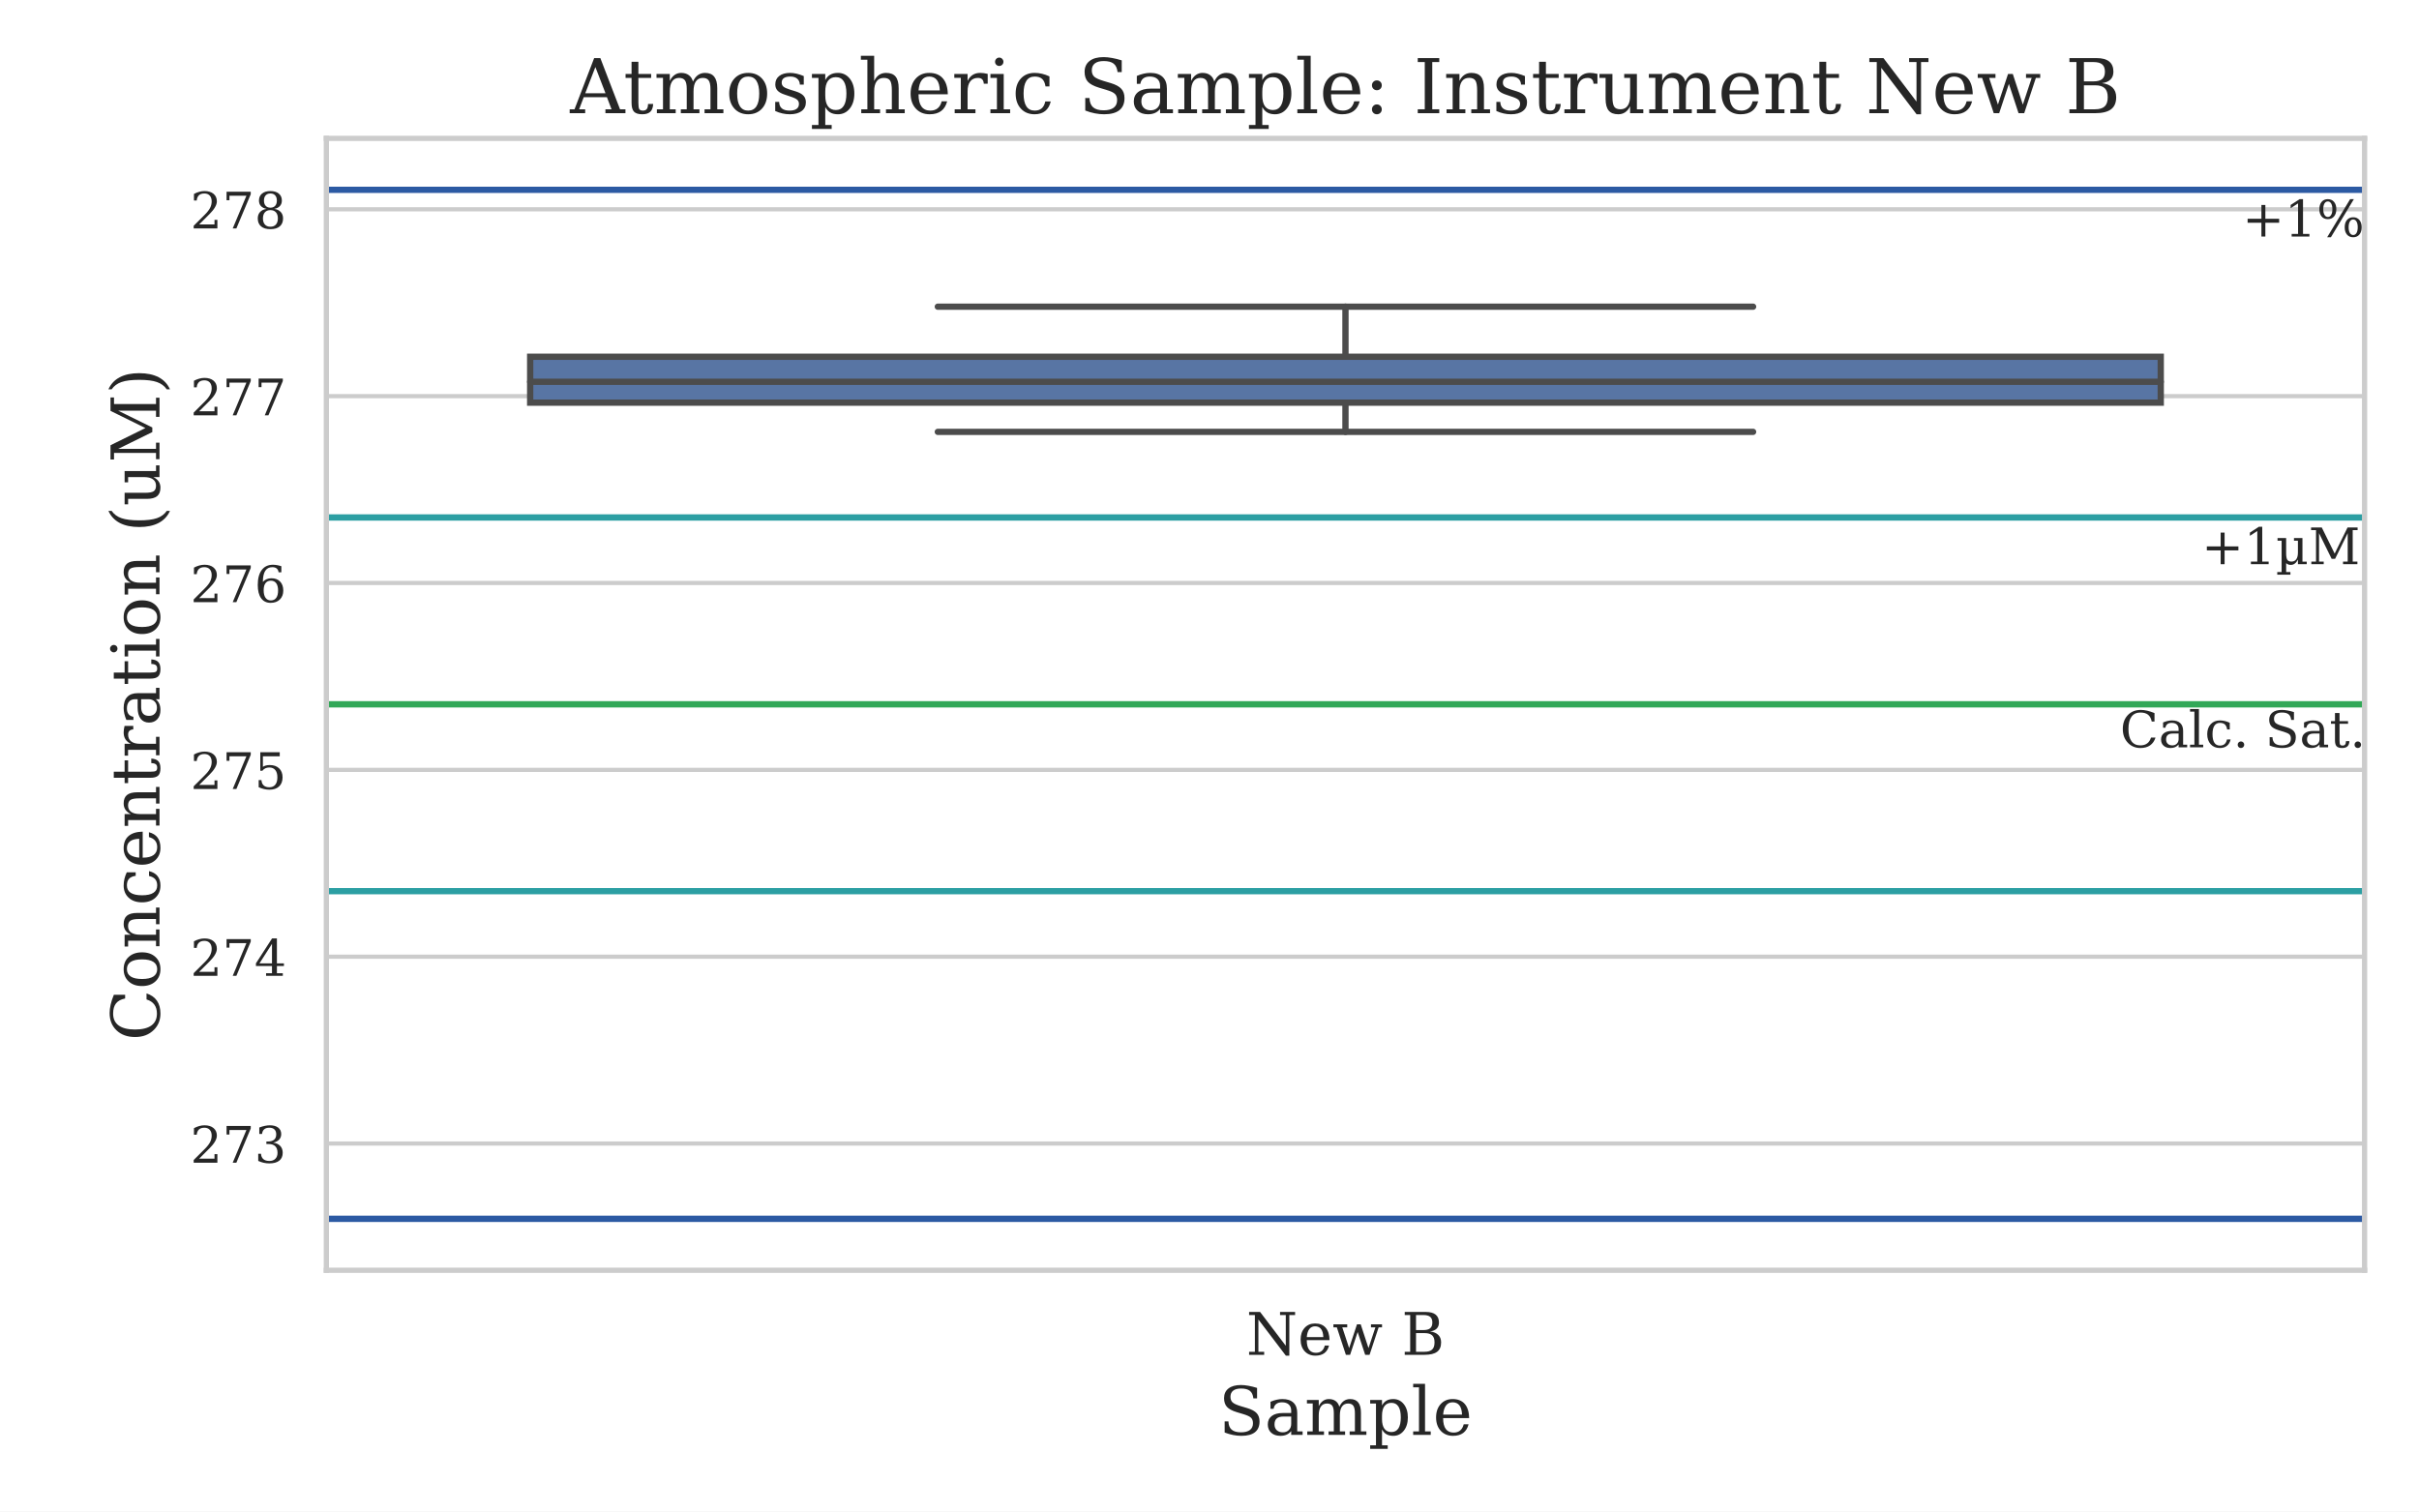
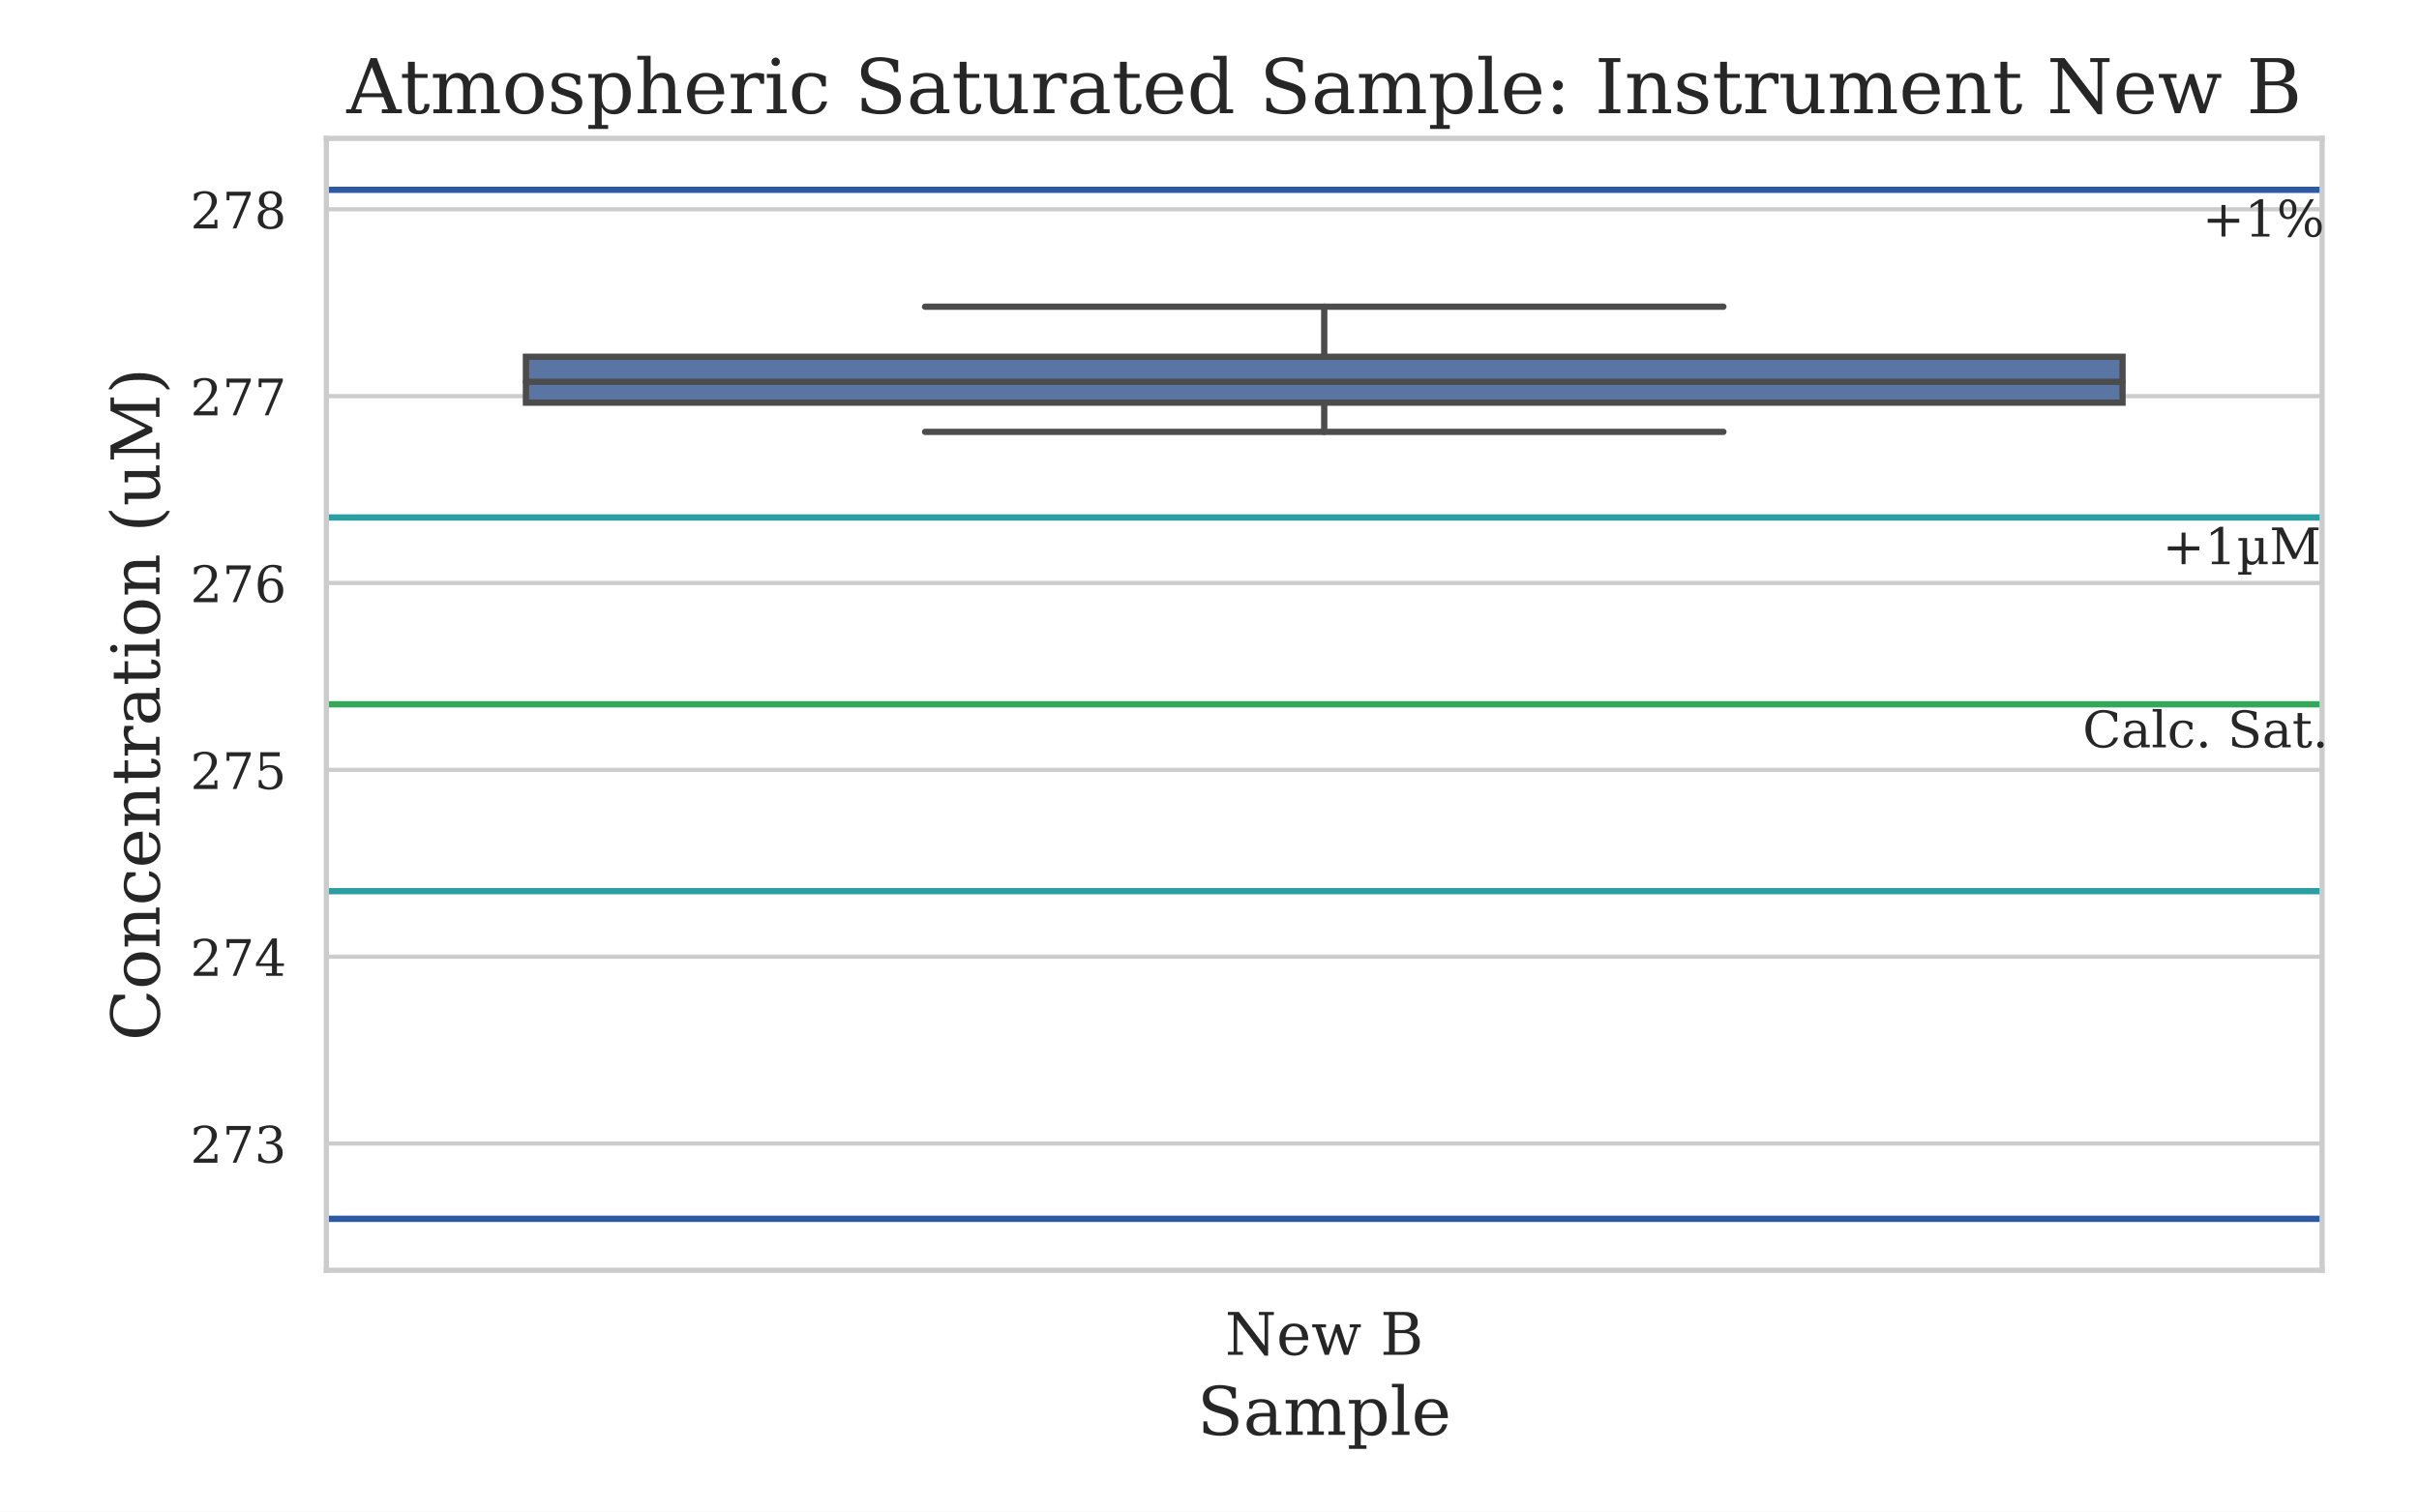
<svg xmlns="http://www.w3.org/2000/svg" xmlns:xlink="http://www.w3.org/1999/xlink" height="360pt" version="1.1" viewBox="0 0 576 360" width="576pt">
  <defs>
    <style type="text/css">
*{stroke-linecap:butt;stroke-linejoin:round;}
  </style>
  </defs>
  <g id="figure_1">
    <g id="patch_1">
      <path d="M 0 360  L 576 360  L 576 0  L 0 0  z " style="fill:#ffffff;" />
    </g>
    <g id="axes_1">
      <g id="patch_2">
-         <path d="M 77.71 302.54  L 563.04 302.54  L 563.04 32.96  L 77.71 32.96  z " style="fill:#ffffff;" />
+         <path d="M 77.71 302.54  L 552.928 302.54  L 552.928 32.96  L 77.71 32.96  z " style="fill:#ffffff;" />
      </g>
      <g id="matplotlib.axis_1">
        <g id="xtick_1">
          <g id="text_1">
            <defs>
              <path d="M 4.891 0  L 4.891 5.172  L 14.703 5.172  L 14.703 67.672  L 4.891 67.672  L 4.891 72.906  L 23.578 72.906  L 67.281 15.375  L 67.281 67.672  L 57.516 67.672  L 57.516 72.906  L 83.109 72.906  L 83.109 67.672  L 73.297 67.672  L 73.297 -1.422  L 67.391 -1.422  L 20.703 60.016  L 20.703 5.172  L 30.516 5.172  L 30.516 0  z " id="DejaVuSerif-78" />
              <path d="M 54.203 25  L 15.484 25  L 15.484 24.609  Q 15.484 14.109 19.438 8.766  Q 23.391 3.422 31.109 3.422  Q 37.016 3.422 40.797 6.516  Q 44.578 9.625 46.094 15.719  L 53.328 15.719  Q 51.172 7.172 45.375 2.875  Q 39.594 -1.422 30.172 -1.422  Q 18.797 -1.422 11.891 6.078  Q 4.984 13.578 4.984 25.984  Q 4.984 38.281 11.766 45.797  Q 18.562 53.328 29.594 53.328  Q 41.359 53.328 47.656 46.062  Q 53.953 38.812 54.203 25  z M 43.609 30.172  Q 43.312 39.266 39.766 43.875  Q 36.234 48.484 29.594 48.484  Q 23.391 48.484 19.828 43.844  Q 16.266 39.203 15.484 30.172  z " id="DejaVuSerif-101" />
              <path d="M 48 51.906  L 61.281 11.375  L 73 46.688  L 65.484 46.688  L 65.484 51.906  L 84.281 51.906  L 84.281 46.688  L 78.516 46.688  L 63.094 0  L 55.609 0  L 42.828 38.812  L 29.984 0  L 22.797 0  L 7.422 46.688  L 1.609 46.688  L 1.609 51.906  L 25.094 51.906  L 25.094 46.688  L 16.703 46.688  L 28.328 11.375  L 41.703 51.906  z " id="DejaVuSerif-119" />
              <path id="DejaVuSerif-32" />
              <path d="M 24.703 5.172  L 39.312 5.172  Q 48.094 5.172 52.141 8.984  Q 56.203 12.797 56.203 21.094  Q 56.203 29.344 52.172 33.125  Q 48.141 36.922 39.312 36.922  L 24.703 36.922  z M 24.703 42.094  L 37.109 42.094  Q 45.125 42.094 48.797 45.172  Q 52.484 48.25 52.484 54.891  Q 52.484 61.578 48.797 64.625  Q 45.125 67.672 37.109 67.672  L 24.703 67.672  z M 5.516 0  L 5.516 5.172  L 14.797 5.172  L 14.797 67.672  L 5.516 67.672  L 5.516 72.906  L 41.5 72.906  Q 52.547 72.906 58.125 68.391  Q 63.719 63.875 63.719 54.891  Q 63.719 48.391 59.828 44.531  Q 55.953 40.672 48.484 39.797  Q 57.766 38.625 62.578 33.859  Q 67.391 29.109 67.391 21.094  Q 67.391 10.25 60.547 5.125  Q 53.719 0 39.203 0  z " id="DejaVuSerif-66" />
            </defs>
-             <g style="fill:#262626;" transform="translate(296.7467 322.6778)scale(0.14 -0.14)">
+             <g style="fill:#262626;" transform="translate(291.6905 322.6778)scale(0.14 -0.14)">
              <use xlink:href="#DejaVuSerif-78" />
              <use x="87.5" xlink:href="#DejaVuSerif-101" />
              <use x="146.68" xlink:href="#DejaVuSerif-119" />
              <use x="232.275" xlink:href="#DejaVuSerif-32" />
              <use x="264.062" xlink:href="#DejaVuSerif-66" />
            </g>
          </g>
        </g>
        <g id="text_2">
          <defs>
            <path d="M 9.281 3.516  L 9.281 20.125  L 14.891 20.062  Q 15.141 11.766 19.703 7.781  Q 24.266 3.812 33.594 3.812  Q 42.281 3.812 46.844 7.25  Q 51.422 10.688 51.422 17.281  Q 51.422 22.562 48.656 25.391  Q 45.906 28.219 37.016 30.906  L 27.391 33.797  Q 16.938 36.969 12.672 41.703  Q 8.406 46.438 8.406 54.688  Q 8.406 63.969 14.984 69.094  Q 21.578 74.219 33.5 74.219  Q 38.578 74.219 44.625 73.109  Q 50.688 72.016 57.516 69.922  L 57.516 54.391  L 52 54.391  Q 51.172 62.109 46.844 65.547  Q 42.531 69 33.688 69  Q 25.984 69 21.953 65.844  Q 17.922 62.703 17.922 56.688  Q 17.922 51.469 20.938 48.484  Q 23.969 45.516 33.797 42.578  L 42.828 39.891  Q 52.734 36.922 56.953 32.297  Q 61.188 27.688 61.188 19.922  Q 61.188 9.328 54.391 3.953  Q 47.609 -1.422 34.188 -1.422  Q 28.172 -1.422 21.938 -0.188  Q 15.719 1.031 9.281 3.516  z " id="DejaVuSerif-83" />
            <path d="M 39.797 16.312  L 39.797 27.297  L 28.219 27.297  Q 21.531 27.297 18.25 24.406  Q 14.984 21.531 14.984 15.578  Q 14.984 10.156 18.297 6.984  Q 21.625 3.812 27.297 3.812  Q 32.906 3.812 36.344 7.281  Q 39.797 10.75 39.797 16.312  z M 48.781 32.422  L 48.781 5.172  L 56.781 5.172  L 56.781 0  L 39.797 0  L 39.797 5.609  Q 36.812 2 32.906 0.281  Q 29 -1.422 23.781 -1.422  Q 15.141 -1.422 10.062 3.172  Q 4.984 7.766 4.984 15.578  Q 4.984 23.641 10.797 28.078  Q 16.609 32.516 27.203 32.516  L 39.797 32.516  L 39.797 36.078  Q 39.797 42 36.203 45.234  Q 32.625 48.484 26.125 48.484  Q 20.75 48.484 17.578 46.047  Q 14.406 43.609 13.625 38.812  L 8.984 38.812  L 8.984 49.312  Q 13.672 51.312 18.094 52.312  Q 22.516 53.328 26.703 53.328  Q 37.5 53.328 43.141 47.969  Q 48.781 42.625 48.781 32.422  z " id="DejaVuSerif-97" />
            <path d="M 51.812 41.797  Q 54.391 47.516 58.422 50.422  Q 62.453 53.328 67.828 53.328  Q 75.984 53.328 79.984 48.266  Q 83.984 43.219 83.984 33.016  L 83.984 5.172  L 92.094 5.172  L 92.094 0  L 67.188 0  L 67.188 5.172  L 75 5.172  L 75 31.984  Q 75 39.938 72.656 43.312  Q 70.312 46.688 64.891 46.688  Q 58.891 46.688 55.734 42.141  Q 52.594 37.594 52.594 28.906  L 52.594 5.172  L 60.406 5.172  L 60.406 0  L 35.797 0  L 35.797 5.172  L 43.609 5.172  L 43.609 32.328  Q 43.609 40.094 41.266 43.391  Q 38.922 46.688 33.5 46.688  Q 27.484 46.688 24.328 42.141  Q 21.188 37.594 21.188 28.906  L 21.188 5.172  L 29 5.172  L 29 0  L 4.109 0  L 4.109 5.172  L 12.203 5.172  L 12.203 46.781  L 3.609 46.781  L 3.609 51.906  L 21.188 51.906  L 21.188 42.672  Q 23.688 47.859 27.531 50.594  Q 31.391 53.328 36.281 53.328  Q 42.328 53.328 46.375 50.312  Q 50.438 47.312 51.812 41.797  z " id="DejaVuSerif-109" />
            <path d="M 20.516 28.516  L 20.516 23.391  Q 20.516 14.016 24.094 9.109  Q 27.688 4.203 34.516 4.203  Q 41.406 4.203 44.938 9.719  Q 48.484 15.234 48.484 25.984  Q 48.484 36.766 44.938 42.234  Q 41.406 47.703 34.516 47.703  Q 27.688 47.703 24.094 42.766  Q 20.516 37.844 20.516 28.516  z M 11.531 46.688  L 2.875 46.688  L 2.875 51.906  L 20.516 51.906  L 20.516 43.797  Q 23.141 48.688 27.219 51  Q 31.297 53.328 37.312 53.328  Q 46.875 53.328 52.922 45.75  Q 58.984 38.188 58.984 25.984  Q 58.984 13.766 52.922 6.172  Q 46.875 -1.422 37.312 -1.422  Q 31.297 -1.422 27.219 0.891  Q 23.141 3.219 20.516 8.109  L 20.516 -15.578  L 29 -15.578  L 29 -20.797  L 2.875 -20.797  L 2.875 -15.578  L 11.531 -15.578  z " id="DejaVuSerif-112" />
            <path d="M 20.516 5.172  L 29 5.172  L 29 0  L 2.875 0  L 2.875 5.172  L 11.531 5.172  L 11.531 70.797  L 2.875 70.797  L 2.875 75.984  L 20.516 75.984  z " id="DejaVuSerif-108" />
          </defs>
-           <g style="fill:#262626;" transform="translate(290.1237 341.7469)scale(0.16 -0.16)">
+           <g style="fill:#262626;" transform="translate(285.0675 341.7469)scale(0.16 -0.16)">
            <use xlink:href="#DejaVuSerif-83" />
            <use x="68.506" xlink:href="#DejaVuSerif-97" />
            <use x="128.125" xlink:href="#DejaVuSerif-109" />
            <use x="222.949" xlink:href="#DejaVuSerif-112" />
            <use x="286.963" xlink:href="#DejaVuSerif-108" />
            <use x="318.945" xlink:href="#DejaVuSerif-101" />
          </g>
        </g>
      </g>
      <g id="matplotlib.axis_2">
        <g id="ytick_1">
          <g id="line2d_1">
-             <path clip-path="url(#p8f677a9169)" d="M 77.71 272.359  L 563.04 272.359  " style="fill:none;stroke:#cccccc;stroke-linecap:round;" />
+             <path clip-path="url(#pdf7416b712)" d="M 77.71 272.359  L 552.928 272.359  " style="fill:none;stroke:#cccccc;stroke-linecap:round;" />
          </g>
          <g id="text_3">
            <defs>
              <path d="M 12.797 55.516  L 7.328 55.516  L 7.328 68.5  Q 12.547 71.297 17.844 72.75  Q 23.141 74.219 28.219 74.219  Q 39.594 74.219 46.188 68.703  Q 52.781 63.188 52.781 53.719  Q 52.781 43.016 37.844 28.125  Q 36.672 27 36.078 26.422  L 17.672 8.016  L 48.094 8.016  L 48.094 17  L 53.812 17  L 53.812 0  L 6.781 0  L 6.781 5.328  L 28.906 27.391  Q 36.234 34.719 39.359 40.844  Q 42.484 46.969 42.484 53.719  Q 42.484 61.078 38.641 65.234  Q 34.812 69.391 28.078 69.391  Q 21.094 69.391 17.281 65.922  Q 13.484 62.453 12.797 55.516  z " id="DejaVuSerif-50" />
              <path d="M 56.391 67.922  L 27.875 0  L 20.609 0  L 47.797 64.891  L 14.109 64.891  L 14.109 55.906  L 8.406 55.906  L 8.406 72.906  L 56.391 72.906  z " id="DejaVuSerif-55" />
              <path d="M 9.719 69.828  Q 15.438 71.969 20.672 73.094  Q 25.922 74.219 30.516 74.219  Q 41.219 74.219 47.219 69.594  Q 53.219 64.984 53.219 56.781  Q 53.219 50.203 49.062 45.781  Q 44.922 41.359 37.312 39.797  Q 46.297 38.531 51.25 33.281  Q 56.203 28.031 56.203 19.672  Q 56.203 9.469 49.344 4.016  Q 42.484 -1.422 29.594 -1.422  Q 23.875 -1.422 18.422 -0.188  Q 12.984 1.031 7.625 3.516  L 7.625 17.672  L 13.094 17.672  Q 13.578 10.641 17.828 7.031  Q 22.078 3.422 29.781 3.422  Q 37.25 3.422 41.578 7.734  Q 45.906 12.062 45.906 19.578  Q 45.906 28.172 41.453 32.594  Q 37.016 37.016 28.422 37.016  L 23.781 37.016  L 23.781 42  L 26.219 42  Q 34.766 42 39.031 45.531  Q 43.312 49.078 43.312 56.203  Q 43.312 62.594 39.797 65.984  Q 36.281 69.391 29.688 69.391  Q 23.094 69.391 19.453 66.266  Q 15.828 63.141 15.188 56.984  L 9.719 56.984  z " id="DejaVuSerif-51" />
            </defs>
            <g style="fill:#262626;" transform="translate(45.305 276.9183)scale(0.12 -0.12)">
              <use xlink:href="#DejaVuSerif-50" />
              <use x="63.623" xlink:href="#DejaVuSerif-55" />
              <use x="127.246" xlink:href="#DejaVuSerif-51" />
            </g>
          </g>
        </g>
        <g id="ytick_2">
          <g id="line2d_2">
-             <path clip-path="url(#p8f677a9169)" d="M 77.71 227.857  L 563.04 227.857  " style="fill:none;stroke:#cccccc;stroke-linecap:round;" />
+             <path clip-path="url(#pdf7416b712)" d="M 77.71 227.857  L 552.928 227.857  " style="fill:none;stroke:#cccccc;stroke-linecap:round;" />
          </g>
          <g id="text_4">
            <defs>
              <path d="M 34.906 24.703  L 34.906 63.484  L 10.016 24.703  z M 56.391 0  L 23.188 0  L 23.188 5.172  L 34.906 5.172  L 34.906 19.484  L 3.078 19.484  L 3.078 24.812  L 35.016 74.219  L 44.672 74.219  L 44.672 24.703  L 58.594 24.703  L 58.594 19.484  L 44.672 19.484  L 44.672 5.172  L 56.391 5.172  z " id="DejaVuSerif-52" />
            </defs>
            <g style="fill:#262626;" transform="translate(45.305 232.4164)scale(0.12 -0.12)">
              <use xlink:href="#DejaVuSerif-50" />
              <use x="63.623" xlink:href="#DejaVuSerif-55" />
              <use x="127.246" xlink:href="#DejaVuSerif-52" />
            </g>
          </g>
        </g>
        <g id="ytick_3">
          <g id="line2d_3">
-             <path clip-path="url(#p8f677a9169)" d="M 77.71 183.355  L 563.04 183.355  " style="fill:none;stroke:#cccccc;stroke-linecap:round;" />
+             <path clip-path="url(#pdf7416b712)" d="M 77.71 183.355  L 552.928 183.355  " style="fill:none;stroke:#cccccc;stroke-linecap:round;" />
          </g>
          <g id="text_5">
            <defs>
              <path d="M 50.297 72.906  L 50.297 64.891  L 16.891 64.891  L 16.891 44  Q 19.438 45.75 22.828 46.625  Q 26.219 47.516 30.422 47.516  Q 42.234 47.516 49.062 40.969  Q 55.906 34.422 55.906 23.094  Q 55.906 11.531 49 5.047  Q 42.094 -1.422 29.594 -1.422  Q 24.562 -1.422 19.281 -0.188  Q 14.016 1.031 8.5 3.516  L 8.5 17.672  L 14.016 17.672  Q 14.453 10.75 18.422 7.078  Q 22.406 3.422 29.594 3.422  Q 37.312 3.422 41.453 8.5  Q 45.609 13.578 45.609 23.094  Q 45.609 32.562 41.484 37.609  Q 37.359 42.672 29.594 42.672  Q 25.203 42.672 21.844 41.109  Q 18.5 39.547 15.922 36.281  L 11.719 36.281  L 11.719 72.906  z " id="DejaVuSerif-53" />
            </defs>
            <g style="fill:#262626;" transform="translate(45.305 187.9145)scale(0.12 -0.12)">
              <use xlink:href="#DejaVuSerif-50" />
              <use x="63.623" xlink:href="#DejaVuSerif-55" />
              <use x="127.246" xlink:href="#DejaVuSerif-53" />
            </g>
          </g>
        </g>
        <g id="ytick_4">
          <g id="line2d_4">
-             <path clip-path="url(#p8f677a9169)" d="M 77.71 138.853  L 563.04 138.853  " style="fill:none;stroke:#cccccc;stroke-linecap:round;" />
+             <path clip-path="url(#pdf7416b712)" d="M 77.71 138.853  L 552.928 138.853  " style="fill:none;stroke:#cccccc;stroke-linecap:round;" />
          </g>
          <g id="text_6">
            <defs>
              <path d="M 32.719 3.422  Q 39.594 3.422 43.297 8.469  Q 47.016 13.531 47.016 23  Q 47.016 32.469 43.297 37.516  Q 39.594 42.578 32.719 42.578  Q 25.734 42.578 22.062 37.688  Q 18.406 32.812 18.406 23.578  Q 18.406 13.875 22.109 8.641  Q 25.828 3.422 32.719 3.422  z M 16.797 40.141  Q 20.125 43.797 24.312 45.594  Q 28.516 47.406 33.797 47.406  Q 44.672 47.406 51 40.859  Q 57.328 34.328 57.328 23  Q 57.328 11.922 50.516 5.25  Q 43.703 -1.422 32.328 -1.422  Q 19.969 -1.422 13.328 7.781  Q 6.688 17 6.688 34.078  Q 6.688 53.219 14.547 63.719  Q 22.406 74.219 36.719 74.219  Q 40.578 74.219 44.828 73.484  Q 49.078 72.75 53.516 71.297  L 53.516 59.281  L 48 59.281  Q 47.406 64.203 44.234 66.797  Q 41.062 69.391 35.688 69.391  Q 26.219 69.391 21.578 62.203  Q 16.938 55.031 16.797 40.141  z " id="DejaVuSerif-54" />
            </defs>
            <g style="fill:#262626;" transform="translate(45.305 143.4125)scale(0.12 -0.12)">
              <use xlink:href="#DejaVuSerif-50" />
              <use x="63.623" xlink:href="#DejaVuSerif-55" />
              <use x="127.246" xlink:href="#DejaVuSerif-54" />
            </g>
          </g>
        </g>
        <g id="ytick_5">
          <g id="line2d_5">
-             <path clip-path="url(#p8f677a9169)" d="M 77.71 94.352  L 563.04 94.352  " style="fill:none;stroke:#cccccc;stroke-linecap:round;" />
+             <path clip-path="url(#pdf7416b712)" d="M 77.71 94.352  L 552.928 94.352  " style="fill:none;stroke:#cccccc;stroke-linecap:round;" />
          </g>
          <g id="text_7">
            <g style="fill:#262626;" transform="translate(45.305 98.91061)scale(0.12 -0.12)">
              <use xlink:href="#DejaVuSerif-50" />
              <use x="63.623" xlink:href="#DejaVuSerif-55" />
              <use x="127.246" xlink:href="#DejaVuSerif-55" />
            </g>
          </g>
        </g>
        <g id="ytick_6">
          <g id="line2d_6">
-             <path clip-path="url(#p8f677a9169)" d="M 77.71 49.85  L 563.04 49.85  " style="fill:none;stroke:#cccccc;stroke-linecap:round;" />
+             <path clip-path="url(#pdf7416b712)" d="M 77.71 49.85  L 552.928 49.85  " style="fill:none;stroke:#cccccc;stroke-linecap:round;" />
          </g>
          <g id="text_8">
            <defs>
              <path d="M 46.578 19.922  Q 46.578 27.734 42.688 32.047  Q 38.812 36.375 31.781 36.375  Q 24.75 36.375 20.875 32.047  Q 17 27.734 17 19.922  Q 17 12.062 20.875 7.734  Q 24.75 3.422 31.781 3.422  Q 38.812 3.422 42.688 7.734  Q 46.578 12.062 46.578 19.922  z M 44.578 55.328  Q 44.578 61.969 41.203 65.672  Q 37.844 69.391 31.781 69.391  Q 25.781 69.391 22.391 65.672  Q 19 61.969 19 55.328  Q 19 48.641 22.391 44.922  Q 25.781 41.219 31.781 41.219  Q 37.844 41.219 41.203 44.922  Q 44.578 48.641 44.578 55.328  z M 39.312 38.812  Q 47.609 37.703 52.25 32.688  Q 56.891 27.688 56.891 19.922  Q 56.891 9.672 50.391 4.125  Q 43.891 -1.422 31.781 -1.422  Q 19.734 -1.422 13.203 4.125  Q 6.688 9.672 6.688 19.922  Q 6.688 27.688 11.328 32.688  Q 15.969 37.703 24.312 38.812  Q 16.938 40.141 13 44.406  Q 9.078 48.688 9.078 55.328  Q 9.078 64.109 15.125 69.156  Q 21.188 74.219 31.781 74.219  Q 42.391 74.219 48.438 69.156  Q 54.5 64.109 54.5 55.328  Q 54.5 48.688 50.562 44.406  Q 46.625 40.141 39.312 38.812  z " id="DejaVuSerif-56" />
            </defs>
            <g style="fill:#262626;" transform="translate(45.305 54.40868)scale(0.12 -0.12)">
              <use xlink:href="#DejaVuSerif-50" />
              <use x="63.623" xlink:href="#DejaVuSerif-55" />
              <use x="127.246" xlink:href="#DejaVuSerif-56" />
            </g>
          </g>
        </g>
        <g id="text_9">
          <defs>
            <path d="M 70.516 19.281  Q 67.281 9.078 59.688 3.828  Q 52.094 -1.422 40.484 -1.422  Q 33.344 -1.422 27.234 1.016  Q 21.141 3.469 16.406 8.203  Q 10.938 13.672 8.266 20.625  Q 5.609 27.594 5.609 36.375  Q 5.609 53.375 15.422 63.797  Q 25.25 74.219 41.312 74.219  Q 47.266 74.219 54 72.656  Q 60.75 71.094 68.5 67.922  L 68.5 51.125  L 62.984 51.125  Q 61.188 60.297 55.734 64.641  Q 50.297 69 40.484 69  Q 28.812 69 22.797 60.719  Q 16.797 52.438 16.797 36.375  Q 16.797 20.359 22.797 12.078  Q 28.812 3.812 40.484 3.812  Q 48.641 3.812 53.906 7.688  Q 59.188 11.578 61.531 19.281  z " id="DejaVuSerif-67" />
            <path d="M 30.078 3.422  Q 37.312 3.422 40.984 9.125  Q 44.672 14.844 44.672 25.984  Q 44.672 37.109 40.984 42.797  Q 37.312 48.484 30.078 48.484  Q 22.859 48.484 19.172 42.797  Q 15.484 37.109 15.484 25.984  Q 15.484 14.844 19.188 9.125  Q 22.906 3.422 30.078 3.422  z M 30.078 -1.422  Q 18.75 -1.422 11.859 6.078  Q 4.984 13.578 4.984 25.984  Q 4.984 38.375 11.844 45.844  Q 18.703 53.328 30.078 53.328  Q 41.453 53.328 48.312 45.844  Q 55.172 38.375 55.172 25.984  Q 55.172 13.578 48.312 6.078  Q 41.453 -1.422 30.078 -1.422  z " id="DejaVuSerif-111" />
            <path d="M 4.109 0  L 4.109 5.172  L 12.203 5.172  L 12.203 46.688  L 3.609 46.688  L 3.609 51.906  L 21.188 51.906  L 21.188 42.672  Q 23.688 47.953 27.656 50.641  Q 31.641 53.328 36.922 53.328  Q 45.516 53.328 49.562 48.391  Q 53.609 43.453 53.609 33.016  L 53.609 5.172  L 61.625 5.172  L 61.625 0  L 36.812 0  L 36.812 5.172  L 44.578 5.172  L 44.578 30.172  Q 44.578 39.703 42.234 43.234  Q 39.891 46.781 33.984 46.781  Q 27.734 46.781 24.453 42.203  Q 21.188 37.641 21.188 28.906  L 21.188 5.172  L 29 5.172  L 29 0  z " id="DejaVuSerif-110" />
            <path d="M 51.422 15.578  Q 49.516 7.281 44.094 2.922  Q 38.672 -1.422 30.078 -1.422  Q 18.75 -1.422 11.859 6.078  Q 4.984 13.578 4.984 25.984  Q 4.984 38.422 11.859 45.875  Q 18.75 53.328 30.078 53.328  Q 35.016 53.328 39.891 52.172  Q 44.781 51.031 49.703 48.688  L 49.703 35.406  L 44.484 35.406  Q 43.453 42.234 40.016 45.359  Q 36.578 48.484 30.172 48.484  Q 22.906 48.484 19.188 42.844  Q 15.484 37.203 15.484 25.984  Q 15.484 14.75 19.172 9.078  Q 22.859 3.422 30.172 3.422  Q 35.984 3.422 39.453 6.438  Q 42.922 9.469 44.188 15.578  z " id="DejaVuSerif-99" />
            <path d="M 10.797 46.688  L 2.875 46.688  L 2.875 51.906  L 10.797 51.906  L 10.797 68.016  L 19.828 68.016  L 19.828 51.906  L 36.719 51.906  L 36.719 46.688  L 19.828 46.688  L 19.828 13.719  Q 19.828 7.125 21.094 5.266  Q 22.359 3.422 25.781 3.422  Q 29.297 3.422 30.906 5.484  Q 32.516 7.562 32.625 12.203  L 39.406 12.203  Q 39.016 5.125 35.547 1.844  Q 32.078 -1.422 25 -1.422  Q 17.234 -1.422 14.016 2.016  Q 10.797 5.469 10.797 13.719  z " id="DejaVuSerif-116" />
            <path d="M 47.797 52  L 47.797 39.016  L 42.625 39.016  Q 42.391 42.875 40.484 44.781  Q 38.578 46.688 34.906 46.688  Q 28.266 46.688 24.719 42.094  Q 21.188 37.5 21.188 28.906  L 21.188 5.172  L 31.594 5.172  L 31.594 0  L 4.109 0  L 4.109 5.172  L 12.203 5.172  L 12.203 46.781  L 3.609 46.781  L 3.609 51.906  L 21.188 51.906  L 21.188 42.672  Q 23.828 48.094 27.969 50.703  Q 32.125 53.328 38.094 53.328  Q 40.281 53.328 42.703 52.984  Q 45.125 52.641 47.797 52  z " id="DejaVuSerif-114" />
            <path d="M 9.719 68.016  Q 9.719 70.266 11.344 71.922  Q 12.984 73.578 15.281 73.578  Q 17.531 73.578 19.156 71.922  Q 20.797 70.266 20.797 68.016  Q 20.797 65.719 19.188 64.109  Q 17.578 62.5 15.281 62.5  Q 12.984 62.5 11.344 64.109  Q 9.719 65.719 9.719 68.016  z M 21.188 5.172  L 29.688 5.172  L 29.688 0  L 3.609 0  L 3.609 5.172  L 12.203 5.172  L 12.203 46.688  L 3.609 46.688  L 3.609 51.906  L 21.188 51.906  z " id="DejaVuSerif-105" />
            <path d="M 31.891 -15.578  Q 20.016 -10.25 13.953 1.297  Q 7.906 12.844 7.906 30.172  Q 7.906 47.562 13.953 59.109  Q 20.016 70.656 31.891 75.984  L 31.891 71.188  Q 24.359 66.016 21.094 56.609  Q 17.828 47.219 17.828 30.172  Q 17.828 13.188 21.094 3.781  Q 24.359 -5.609 31.891 -10.797  z " id="DejaVuSerif-40" />
            <path d="M 35.406 51.906  L 52.203 51.906  L 52.203 5.172  L 60.688 5.172  L 60.688 0  L 43.219 0  L 43.219 9.188  Q 40.719 4 36.766 1.281  Q 32.812 -1.422 27.594 -1.422  Q 18.953 -1.422 14.875 3.484  Q 10.797 8.406 10.797 18.891  L 10.797 46.688  L 2.688 46.688  L 2.688 51.906  L 19.828 51.906  L 19.828 21.688  Q 19.828 12.203 22.141 8.688  Q 24.469 5.172 30.422 5.172  Q 36.672 5.172 39.938 9.766  Q 43.219 14.359 43.219 23.094  L 43.219 46.688  L 35.406 46.688  z " id="DejaVuSerif-117" />
            <path d="M 5.516 0  L 5.516 5.172  L 14.797 5.172  L 14.797 67.672  L 4.984 67.672  L 4.984 72.906  L 26.219 72.906  L 51.812 21  L 77.391 72.906  L 97.312 72.906  L 97.312 67.672  L 87.594 67.672  L 87.594 5.172  L 96.922 5.172  L 96.922 0  L 68.406 0  L 68.406 5.172  L 77.688 5.172  L 77.688 61.531  L 52.688 10.688  L 45.797 10.688  L 20.797 61.531  L 20.797 5.172  L 30.078 5.172  L 30.078 0  z " id="DejaVuSerif-77" />
            <path d="M 7.078 -15.578  L 7.078 -10.797  Q 14.594 -5.609 17.891 3.781  Q 21.188 13.188 21.188 30.172  Q 21.188 47.219 17.891 56.609  Q 14.594 66.016 7.078 71.188  L 7.078 75.984  Q 19 70.656 25.047 59.109  Q 31.109 47.562 31.109 30.172  Q 31.109 12.844 25.047 1.297  Q 19 -10.25 7.078 -15.578  z " id="DejaVuSerif-41" />
          </defs>
          <g style="fill:#262626;" transform="translate(37.9775 247.8875)rotate(-90)scale(0.16 -0.16)">
            <use xlink:href="#DejaVuSerif-67" />
            <use x="76.514" xlink:href="#DejaVuSerif-111" />
            <use x="136.719" xlink:href="#DejaVuSerif-110" />
            <use x="201.123" xlink:href="#DejaVuSerif-99" />
            <use x="257.129" xlink:href="#DejaVuSerif-101" />
            <use x="316.309" xlink:href="#DejaVuSerif-110" />
            <use x="380.713" xlink:href="#DejaVuSerif-116" />
            <use x="420.898" xlink:href="#DejaVuSerif-114" />
            <use x="468.701" xlink:href="#DejaVuSerif-97" />
            <use x="528.32" xlink:href="#DejaVuSerif-116" />
            <use x="568.506" xlink:href="#DejaVuSerif-105" />
            <use x="600.488" xlink:href="#DejaVuSerif-111" />
            <use x="660.693" xlink:href="#DejaVuSerif-110" />
            <use x="725.098" xlink:href="#DejaVuSerif-32" />
            <use x="756.885" xlink:href="#DejaVuSerif-40" />
            <use x="795.898" xlink:href="#DejaVuSerif-117" />
            <use x="860.303" xlink:href="#DejaVuSerif-77" />
            <use x="962.695" xlink:href="#DejaVuSerif-41" />
          </g>
        </g>
      </g>
      <g id="patch_3">
-         <path clip-path="url(#p8f677a9169)" d="M 126.243 95.901  L 514.507 95.901  L 514.507 84.971  L 126.243 84.971  L 126.243 95.901  z " style="fill:#5875a4;stroke:#4c4c4c;stroke-linejoin:miter;stroke-width:1.5;" />
+         <path clip-path="url(#pdf7416b712)" d="M 125.232 95.901  L 505.406 95.901  L 505.406 84.971  L 125.232 84.971  L 125.232 95.901  z " style="fill:#5875a4;stroke:#4c4c4c;stroke-linejoin:miter;stroke-width:1.5;" />
      </g>
      <g id="line2d_7">
-         <path clip-path="url(#p8f677a9169)" d="M 320.375 95.901  L 320.375 102.856  " style="fill:none;stroke:#4c4c4c;stroke-linecap:round;stroke-width:1.5;" />
+         <path clip-path="url(#pdf7416b712)" d="M 315.319 95.901  L 315.319 102.856  " style="fill:none;stroke:#4c4c4c;stroke-linecap:round;stroke-width:1.5;" />
      </g>
      <g id="line2d_8">
-         <path clip-path="url(#p8f677a9169)" d="M 320.375 84.971  L 320.375 73.044  " style="fill:none;stroke:#4c4c4c;stroke-linecap:round;stroke-width:1.5;" />
+         <path clip-path="url(#pdf7416b712)" d="M 315.319 84.971  L 315.319 73.044  " style="fill:none;stroke:#4c4c4c;stroke-linecap:round;stroke-width:1.5;" />
      </g>
      <g id="line2d_9">
-         <path clip-path="url(#p8f677a9169)" d="M 223.309 102.856  L 417.441 102.856  " style="fill:none;stroke:#4c4c4c;stroke-linecap:round;stroke-width:1.5;" />
+         <path clip-path="url(#pdf7416b712)" d="M 220.275 102.856  L 410.362 102.856  " style="fill:none;stroke:#4c4c4c;stroke-linecap:round;stroke-width:1.5;" />
      </g>
      <g id="line2d_10">
-         <path clip-path="url(#p8f677a9169)" d="M 223.309 73.044  L 417.441 73.044  " style="fill:none;stroke:#4c4c4c;stroke-linecap:round;stroke-width:1.5;" />
+         <path clip-path="url(#pdf7416b712)" d="M 220.275 73.044  L 410.362 73.044  " style="fill:none;stroke:#4c4c4c;stroke-linecap:round;stroke-width:1.5;" />
      </g>
      <g id="line2d_11" />
      <g id="line2d_12">
-         <path clip-path="url(#p8f677a9169)" d="M 77.71 167.75  L 563.04 167.75  " style="fill:none;stroke:#32a858;stroke-linecap:round;stroke-width:1.5;" />
+         <path clip-path="url(#pdf7416b712)" d="M 77.71 167.75  L 552.928 167.75  " style="fill:none;stroke:#32a858;stroke-linecap:round;stroke-width:1.5;" />
      </g>
      <g id="line2d_13">
-         <path clip-path="url(#p8f677a9169)" d="M 77.71 290.286  L 563.04 290.286  " style="fill:none;stroke:#2c5aa3;stroke-linecap:round;stroke-width:1.5;" />
+         <path clip-path="url(#pdf7416b712)" d="M 77.71 290.286  L 552.928 290.286  " style="fill:none;stroke:#2c5aa3;stroke-linecap:round;stroke-width:1.5;" />
      </g>
      <g id="line2d_14">
-         <path clip-path="url(#p8f677a9169)" d="M 77.71 45.214  L 563.04 45.214  " style="fill:none;stroke:#2c5aa3;stroke-linecap:round;stroke-width:1.5;" />
+         <path clip-path="url(#pdf7416b712)" d="M 77.71 45.214  L 552.928 45.214  " style="fill:none;stroke:#2c5aa3;stroke-linecap:round;stroke-width:1.5;" />
      </g>
      <g id="line2d_15">
-         <path clip-path="url(#p8f677a9169)" d="M 77.71 212.252  L 563.04 212.252  " style="fill:none;stroke:#2c9fa3;stroke-linecap:round;stroke-width:1.5;" />
+         <path clip-path="url(#pdf7416b712)" d="M 77.71 212.252  L 552.928 212.252  " style="fill:none;stroke:#2c9fa3;stroke-linecap:round;stroke-width:1.5;" />
      </g>
      <g id="line2d_16">
-         <path clip-path="url(#p8f677a9169)" d="M 77.71 123.248  L 563.04 123.248  " style="fill:none;stroke:#2c9fa3;stroke-linecap:round;stroke-width:1.5;" />
+         <path clip-path="url(#pdf7416b712)" d="M 77.71 123.248  L 552.928 123.248  " style="fill:none;stroke:#2c9fa3;stroke-linecap:round;stroke-width:1.5;" />
      </g>
      <g id="line2d_17">
-         <path clip-path="url(#p8f677a9169)" d="M 126.243 90.934  L 514.507 90.934  " style="fill:none;stroke:#4c4c4c;stroke-linecap:round;stroke-width:1.5;" />
+         <path clip-path="url(#pdf7416b712)" d="M 125.232 90.934  L 505.406 90.934  " style="fill:none;stroke:#4c4c4c;stroke-linecap:round;stroke-width:1.5;" />
      </g>
      <g id="patch_4">
        <path d="M 77.71 302.54  L 77.71 32.96  " style="fill:none;stroke:#cccccc;stroke-linecap:square;stroke-linejoin:miter;stroke-width:1.25;" />
      </g>
      <g id="patch_5">
-         <path d="M 563.04 302.54  L 563.04 32.96  " style="fill:none;stroke:#cccccc;stroke-linecap:square;stroke-linejoin:miter;stroke-width:1.25;" />
+         <path d="M 552.928 302.54  L 552.928 32.96  " style="fill:none;stroke:#cccccc;stroke-linecap:square;stroke-linejoin:miter;stroke-width:1.25;" />
      </g>
      <g id="patch_6">
-         <path d="M 77.71 302.54  L 563.04 302.54  " style="fill:none;stroke:#cccccc;stroke-linecap:square;stroke-linejoin:miter;stroke-width:1.25;" />
+         <path d="M 77.71 302.54  L 552.928 302.54  " style="fill:none;stroke:#cccccc;stroke-linecap:square;stroke-linejoin:miter;stroke-width:1.25;" />
      </g>
      <g id="patch_7">
-         <path d="M 77.71 32.96  L 563.04 32.96  " style="fill:none;stroke:#cccccc;stroke-linecap:square;stroke-linejoin:miter;stroke-width:1.25;" />
+         <path d="M 77.71 32.96  L 552.928 32.96  " style="fill:none;stroke:#cccccc;stroke-linecap:square;stroke-linejoin:miter;stroke-width:1.25;" />
      </g>
      <g id="text_10">
        <defs>
          <path d="M 45.797 62.703  L 45.797 35.297  L 73.188 35.297  L 73.188 27.391  L 45.797 27.391  L 45.797 0  L 37.984 0  L 37.984 27.391  L 10.594 27.391  L 10.594 35.297  L 37.984 35.297  L 37.984 62.703  z " id="DejaVuSerif-43" />
          <path d="M 14.203 0  L 14.203 5.172  L 26.906 5.172  L 26.906 65.828  L 12.203 56.297  L 12.203 62.703  L 29.984 74.219  L 36.719 74.219  L 36.719 5.172  L 49.422 5.172  L 49.422 0  z " id="DejaVuSerif-49" />
          <path d="M 36.078 51.906  L 52.875 51.906  L 52.875 5.078  L 61.375 5.078  L 61.375 0  L 43.891 0  L 43.891 9.188  Q 41.359 4 37.766 1.281  Q 34.188 -1.422 29.781 -1.422  Q 27 -1.422 24.703 -0.531  Q 22.406 0.344 20.516 2.094  L 20.516 -15.578  L 29 -15.578  L 29 -20.797  L 2.875 -20.797  L 2.875 -15.578  L 11.531 -15.578  L 11.531 46.688  L 3.422 46.688  L 3.422 51.906  L 20.516 51.906  L 20.516 21.688  Q 20.516 12.203 22.859 8.688  Q 25.203 5.172 31.109 5.172  Q 37.359 5.172 40.625 9.766  Q 43.891 14.359 43.891 23.094  L 43.891 46.688  L 36.078 46.688  z " id="DejaVuSerif-181" />
        </defs>
-         <g style="fill:#262626;" transform="translate(524.2136 134.3736)scale(0.12 -0.12)">
+         <g style="fill:#262626;" transform="translate(514.9101 134.3736)scale(0.12 -0.12)">
          <use xlink:href="#DejaVuSerif-43" />
          <use x="83.789" xlink:href="#DejaVuSerif-49" />
          <use x="147.412" xlink:href="#DejaVuSerif-181" />
          <use x="212.402" xlink:href="#DejaVuSerif-77" />
        </g>
      </g>
      <g id="text_11">
        <defs>
          <path d="M 22.406 69.672  Q 18.109 69.672 15.688 65.625  Q 13.281 61.578 13.281 54.297  Q 13.281 47.125 15.75 43.016  Q 18.219 38.922 22.406 38.922  Q 26.562 38.922 28.969 43  Q 31.391 47.078 31.391 54.297  Q 31.391 61.531 28.969 65.594  Q 26.562 69.672 22.406 69.672  z M 72.703 33.891  Q 68.453 33.891 66.031 29.781  Q 63.625 25.688 63.625 18.406  Q 63.625 11.234 66.062 7.156  Q 68.5 3.078 72.703 3.078  Q 76.906 3.078 79.297 7.156  Q 81.688 11.234 81.688 18.406  Q 81.688 25.641 79.266 29.766  Q 76.859 33.891 72.703 33.891  z M 72.703 38.281  Q 80.422 38.281 84.953 32.906  Q 89.5 27.547 89.5 18.406  Q 89.5 9.281 84.938 3.922  Q 80.375 -1.422 72.703 -1.422  Q 64.891 -1.422 60.344 3.922  Q 55.812 9.281 55.812 18.406  Q 55.812 27.594 60.375 32.938  Q 64.938 38.281 72.703 38.281  z M 66.609 74.219  L 74.031 74.219  L 28.422 -1.422  L 21 -1.422  z M 22.312 74.219  Q 30.031 74.219 34.609 68.875  Q 39.203 63.531 39.203 54.391  Q 39.203 45.172 34.641 39.844  Q 30.078 34.516 22.312 34.516  Q 14.547 34.516 10.031 39.859  Q 5.516 45.219 5.516 54.391  Q 5.516 63.484 10.047 68.844  Q 14.594 74.219 22.312 74.219  z " id="DejaVuSerif-37" />
        </defs>
-         <g style="fill:#262626;" transform="translate(533.9202 56.33912)scale(0.12 -0.12)">
+         <g style="fill:#262626;" transform="translate(524.4144 56.33912)scale(0.12 -0.12)">
          <use xlink:href="#DejaVuSerif-43" />
          <use x="83.789" xlink:href="#DejaVuSerif-49" />
          <use x="147.412" xlink:href="#DejaVuSerif-37" />
        </g>
      </g>
      <g id="text_12">
        <defs>
          <path d="M 9.422 5.078  Q 9.422 7.812 11.281 9.719  Q 13.141 11.625 15.922 11.625  Q 18.609 11.625 20.5 9.719  Q 22.406 7.812 22.406 5.078  Q 22.406 2.391 20.5 0.484  Q 18.609 -1.422 15.922 -1.422  Q 13.141 -1.422 11.281 0.453  Q 9.422 2.344 9.422 5.078  z " id="DejaVuSerif-46" />
        </defs>
-         <g style="fill:#262626;" transform="translate(504.8004 177.9854)scale(0.12 -0.12)">
+         <g style="fill:#262626;" transform="translate(495.9014 177.9854)scale(0.12 -0.12)">
          <use xlink:href="#DejaVuSerif-67" />
          <use x="76.514" xlink:href="#DejaVuSerif-97" />
          <use x="136.133" xlink:href="#DejaVuSerif-108" />
          <use x="168.115" xlink:href="#DejaVuSerif-99" />
          <use x="224.121" xlink:href="#DejaVuSerif-46" />
          <use x="255.908" xlink:href="#DejaVuSerif-32" />
          <use x="287.695" xlink:href="#DejaVuSerif-83" />
          <use x="356.201" xlink:href="#DejaVuSerif-97" />
          <use x="415.82" xlink:href="#DejaVuSerif-116" />
          <use x="456.006" xlink:href="#DejaVuSerif-46" />
        </g>
      </g>
      <g id="text_13">
        <defs>
          <path d="M 20.016 26.422  L 46.781 26.422  L 33.406 61.078  z M -0.594 0  L -0.594 5.172  L 5.812 5.172  L 31.781 72.906  L 39.984 72.906  L 66.016 5.172  L 73.188 5.172  L 73.188 0  L 46.688 0  L 46.688 5.172  L 54.781 5.172  L 48.688 21.188  L 18.016 21.188  L 11.922 5.172  L 19.922 5.172  L 19.922 0  z " id="DejaVuSerif-65" />
          <path d="M 5.609 2.875  L 5.609 14.984  L 10.797 14.984  Q 10.984 9.188 14.422 6.297  Q 17.875 3.422 24.609 3.422  Q 30.672 3.422 33.844 5.688  Q 37.016 7.953 37.016 12.312  Q 37.016 15.719 34.688 17.812  Q 32.375 19.922 24.906 22.312  L 18.406 24.516  Q 11.719 26.656 8.719 29.875  Q 5.719 33.109 5.719 38.094  Q 5.719 45.219 10.938 49.266  Q 16.156 53.328 25.391 53.328  Q 29.5 53.328 34.031 52.25  Q 38.578 51.172 43.406 49.125  L 43.406 37.797  L 38.234 37.797  Q 38.031 42.828 34.703 45.656  Q 31.391 48.484 25.688 48.484  Q 20.016 48.484 17.109 46.484  Q 14.203 44.484 14.203 40.484  Q 14.203 37.203 16.406 35.219  Q 18.609 33.25 25.203 31.203  L 32.328 29  Q 39.703 26.703 42.938 23.266  Q 46.188 19.828 46.188 14.406  Q 46.188 7.031 40.547 2.797  Q 34.906 -1.422 25 -1.422  Q 19.969 -1.422 15.188 -0.344  Q 10.406 0.734 5.609 2.875  z " id="DejaVuSerif-115" />
          <path d="M 4.109 0  L 4.109 5.172  L 12.203 5.172  L 12.203 70.797  L 3.609 70.797  L 3.609 75.984  L 21.188 75.984  L 21.188 42.672  Q 23.688 47.953 27.656 50.641  Q 31.641 53.328 36.922 53.328  Q 45.516 53.328 49.562 48.391  Q 53.609 43.453 53.609 33.016  L 53.609 5.172  L 61.625 5.172  L 61.625 0  L 36.812 0  L 36.812 5.172  L 44.578 5.172  L 44.578 30.172  Q 44.578 39.703 42.25 43.188  Q 39.938 46.688 33.984 46.688  Q 27.734 46.688 24.453 42.141  Q 21.188 37.594 21.188 28.906  L 21.188 5.172  L 29 5.172  L 29 0  z " id="DejaVuSerif-104" />
+           <path d="M 52.484 5.172  L 61.078 5.172  L 61.078 0  L 43.5 0  L 43.5 8.109  Q 40.875 3.219 36.797 0.891  Q 32.719 -1.422 26.703 -1.422  Q 17.141 -1.422 11.062 6.172  Q 4.984 13.766 4.984 25.984  Q 4.984 38.188 11.031 45.75  Q 17.094 53.328 26.703 53.328  Q 32.719 53.328 36.797 51  Q 40.875 48.688 43.5 43.797  L 43.5 70.797  L 35.016 70.797  L 35.016 75.984  L 52.484 75.984  z M 43.5 23.391  L 43.5 28.516  Q 43.5 37.844 39.906 42.766  Q 36.328 47.703 29.5 47.703  Q 22.562 47.703 19.016 42.234  Q 15.484 36.766 15.484 25.984  Q 15.484 15.234 19.016 9.719  Q 22.562 4.203 29.5 4.203  Q 36.328 4.203 39.906 9.109  Q 43.5 14.016 43.5 23.391  z " id="DejaVuSerif-100" />
          <path d="M 10.406 5.078  Q 10.406 7.812 12.281 9.719  Q 14.156 11.625 16.891 11.625  Q 19.625 11.625 21.5 9.719  Q 23.391 7.812 23.391 5.078  Q 23.391 2.344 21.531 0.453  Q 19.672 -1.422 16.891 -1.422  Q 14.109 -1.422 12.25 0.453  Q 10.406 2.344 10.406 5.078  z M 10.406 36.922  Q 10.406 39.656 12.281 41.531  Q 14.156 43.406 16.891 43.406  Q 19.672 43.406 21.531 41.547  Q 23.391 39.703 23.391 36.922  Q 23.391 34.125 21.531 32.266  Q 19.672 30.422 16.891 30.422  Q 14.156 30.422 12.281 32.297  Q 10.406 34.188 10.406 36.922  z " id="DejaVuSerif-58" />
          <path d="M 24.703 5.172  L 33.984 5.172  L 33.984 0  L 5.516 0  L 5.516 5.172  L 14.797 5.172  L 14.797 67.672  L 5.516 67.672  L 5.516 72.906  L 33.984 72.906  L 33.984 67.672  L 24.703 67.672  z " id="DejaVuSerif-73" />
        </defs>
-         <g style="fill:#262626;" transform="translate(135.7555 26.96)scale(0.18 -0.18)">
+         <g style="fill:#262626;" transform="translate(82.52109 26.96)scale(0.18 -0.18)">
          <use xlink:href="#DejaVuSerif-65" />
          <use x="70.467" xlink:href="#DejaVuSerif-116" />
          <use x="110.652" xlink:href="#DejaVuSerif-109" />
          <use x="205.477" xlink:href="#DejaVuSerif-111" />
          <use x="265.682" xlink:href="#DejaVuSerif-115" />
          <use x="317" xlink:href="#DejaVuSerif-112" />
          <use x="381.014" xlink:href="#DejaVuSerif-104" />
          <use x="445.418" xlink:href="#DejaVuSerif-101" />
          <use x="504.598" xlink:href="#DejaVuSerif-114" />
          <use x="552.4" xlink:href="#DejaVuSerif-105" />
          <use x="584.383" xlink:href="#DejaVuSerif-99" />
          <use x="640.389" xlink:href="#DejaVuSerif-32" />
          <use x="672.176" xlink:href="#DejaVuSerif-83" />
          <use x="740.682" xlink:href="#DejaVuSerif-97" />
-           <use x="800.301" xlink:href="#DejaVuSerif-109" />
-           <use x="895.125" xlink:href="#DejaVuSerif-112" />
-           <use x="959.139" xlink:href="#DejaVuSerif-108" />
-           <use x="991.121" xlink:href="#DejaVuSerif-101" />
-           <use x="1050.301" xlink:href="#DejaVuSerif-58" />
-           <use x="1083.992" xlink:href="#DejaVuSerif-32" />
-           <use x="1115.779" xlink:href="#DejaVuSerif-73" />
-           <use x="1155.281" xlink:href="#DejaVuSerif-110" />
-           <use x="1219.686" xlink:href="#DejaVuSerif-115" />
-           <use x="1271.004" xlink:href="#DejaVuSerif-116" />
-           <use x="1311.189" xlink:href="#DejaVuSerif-114" />
-           <use x="1358.992" xlink:href="#DejaVuSerif-117" />
-           <use x="1423.396" xlink:href="#DejaVuSerif-109" />
-           <use x="1518.221" xlink:href="#DejaVuSerif-101" />
-           <use x="1577.4" xlink:href="#DejaVuSerif-110" />
-           <use x="1641.805" xlink:href="#DejaVuSerif-116" />
-           <use x="1681.99" xlink:href="#DejaVuSerif-32" />
-           <use x="1713.777" xlink:href="#DejaVuSerif-78" />
-           <use x="1801.277" xlink:href="#DejaVuSerif-101" />
-           <use x="1860.457" xlink:href="#DejaVuSerif-119" />
-           <use x="1946.053" xlink:href="#DejaVuSerif-32" />
-           <use x="1977.84" xlink:href="#DejaVuSerif-66" />
+           <use x="800.301" xlink:href="#DejaVuSerif-116" />
+           <use x="840.486" xlink:href="#DejaVuSerif-117" />
+           <use x="904.891" xlink:href="#DejaVuSerif-114" />
+           <use x="952.693" xlink:href="#DejaVuSerif-97" />
+           <use x="1012.312" xlink:href="#DejaVuSerif-116" />
+           <use x="1052.498" xlink:href="#DejaVuSerif-101" />
+           <use x="1111.678" xlink:href="#DejaVuSerif-100" />
+           <use x="1175.691" xlink:href="#DejaVuSerif-32" />
+           <use x="1207.479" xlink:href="#DejaVuSerif-83" />
+           <use x="1275.984" xlink:href="#DejaVuSerif-97" />
+           <use x="1335.604" xlink:href="#DejaVuSerif-109" />
+           <use x="1430.428" xlink:href="#DejaVuSerif-112" />
+           <use x="1494.441" xlink:href="#DejaVuSerif-108" />
+           <use x="1526.424" xlink:href="#DejaVuSerif-101" />
+           <use x="1585.604" xlink:href="#DejaVuSerif-58" />
+           <use x="1619.295" xlink:href="#DejaVuSerif-32" />
+           <use x="1651.082" xlink:href="#DejaVuSerif-73" />
+           <use x="1690.584" xlink:href="#DejaVuSerif-110" />
+           <use x="1754.988" xlink:href="#DejaVuSerif-115" />
+           <use x="1806.307" xlink:href="#DejaVuSerif-116" />
+           <use x="1846.492" xlink:href="#DejaVuSerif-114" />
+           <use x="1894.295" xlink:href="#DejaVuSerif-117" />
+           <use x="1958.699" xlink:href="#DejaVuSerif-109" />
+           <use x="2053.523" xlink:href="#DejaVuSerif-101" />
+           <use x="2112.703" xlink:href="#DejaVuSerif-110" />
+           <use x="2177.107" xlink:href="#DejaVuSerif-116" />
+           <use x="2217.293" xlink:href="#DejaVuSerif-32" />
+           <use x="2249.08" xlink:href="#DejaVuSerif-78" />
+           <use x="2336.58" xlink:href="#DejaVuSerif-101" />
+           <use x="2395.76" xlink:href="#DejaVuSerif-119" />
+           <use x="2481.355" xlink:href="#DejaVuSerif-32" />
+           <use x="2513.143" xlink:href="#DejaVuSerif-66" />
        </g>
      </g>
    </g>
  </g>
  <defs>
-     <clipPath id="p8f677a9169">
-       <rect height="269.58" width="485.33" x="77.71" y="32.96" />
+     <clipPath id="pdf7416b712">
+       <rect height="269.58" width="475.217" x="77.71" y="32.96" />
    </clipPath>
  </defs>
</svg>
